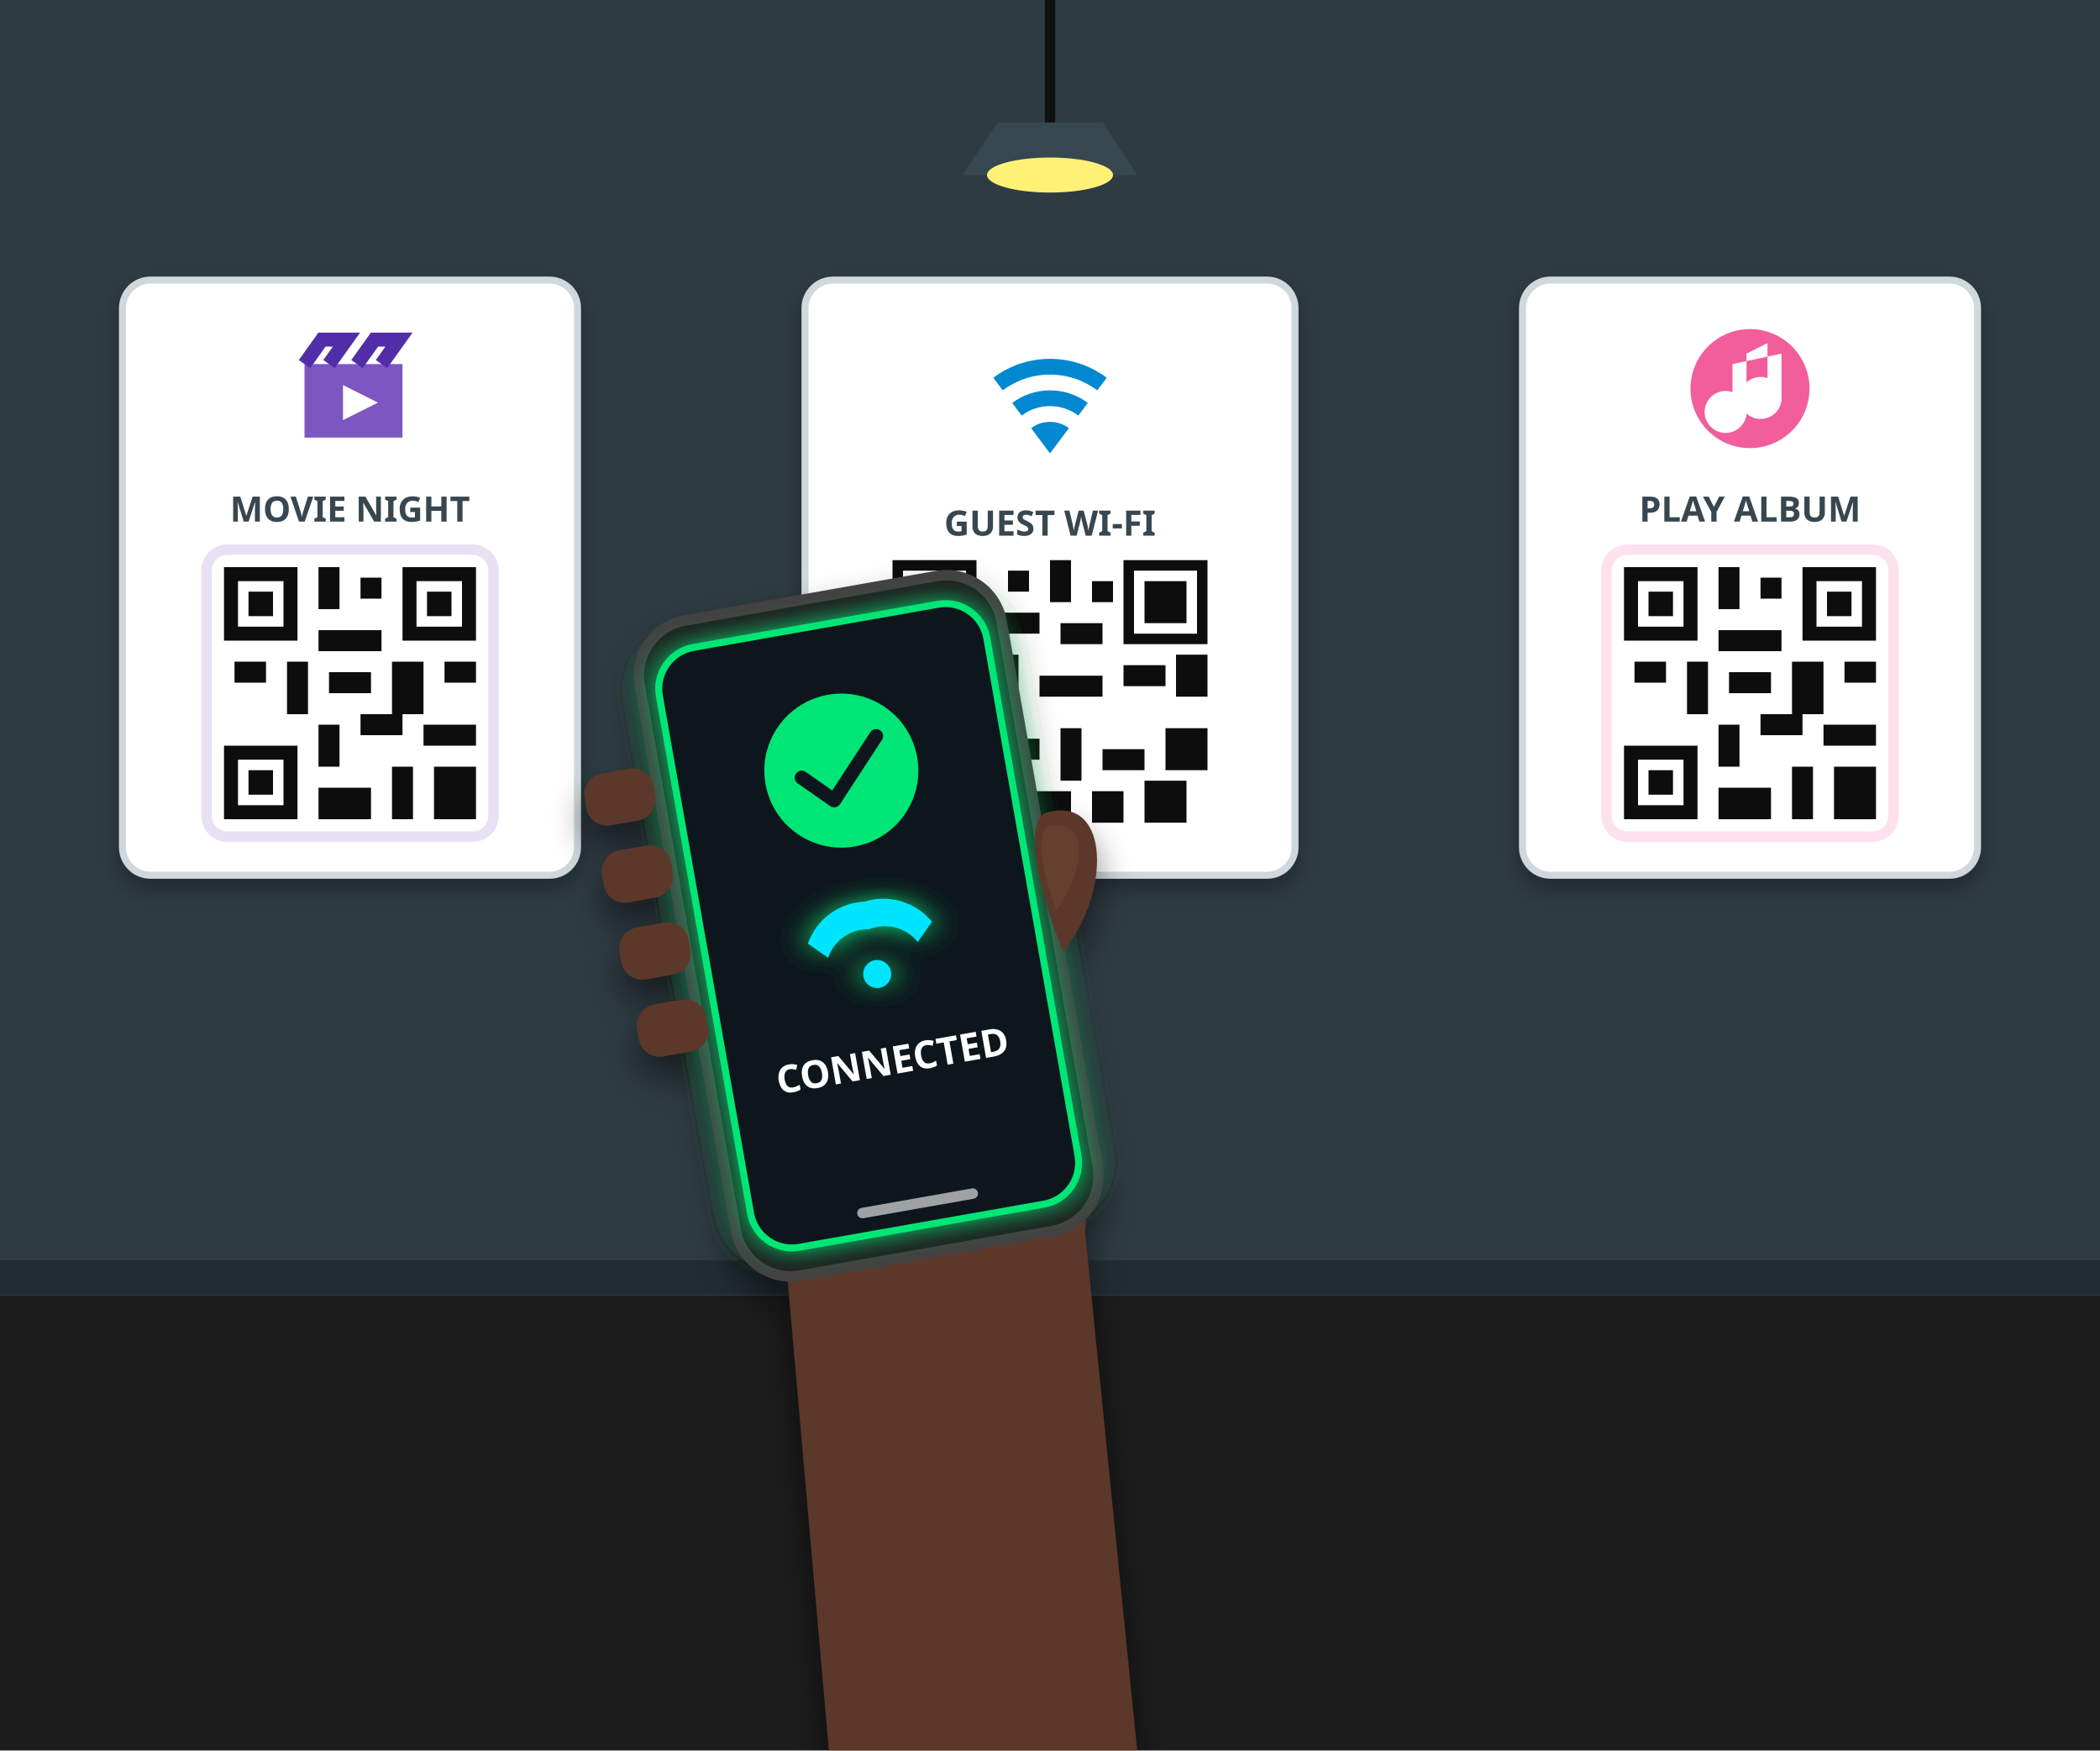
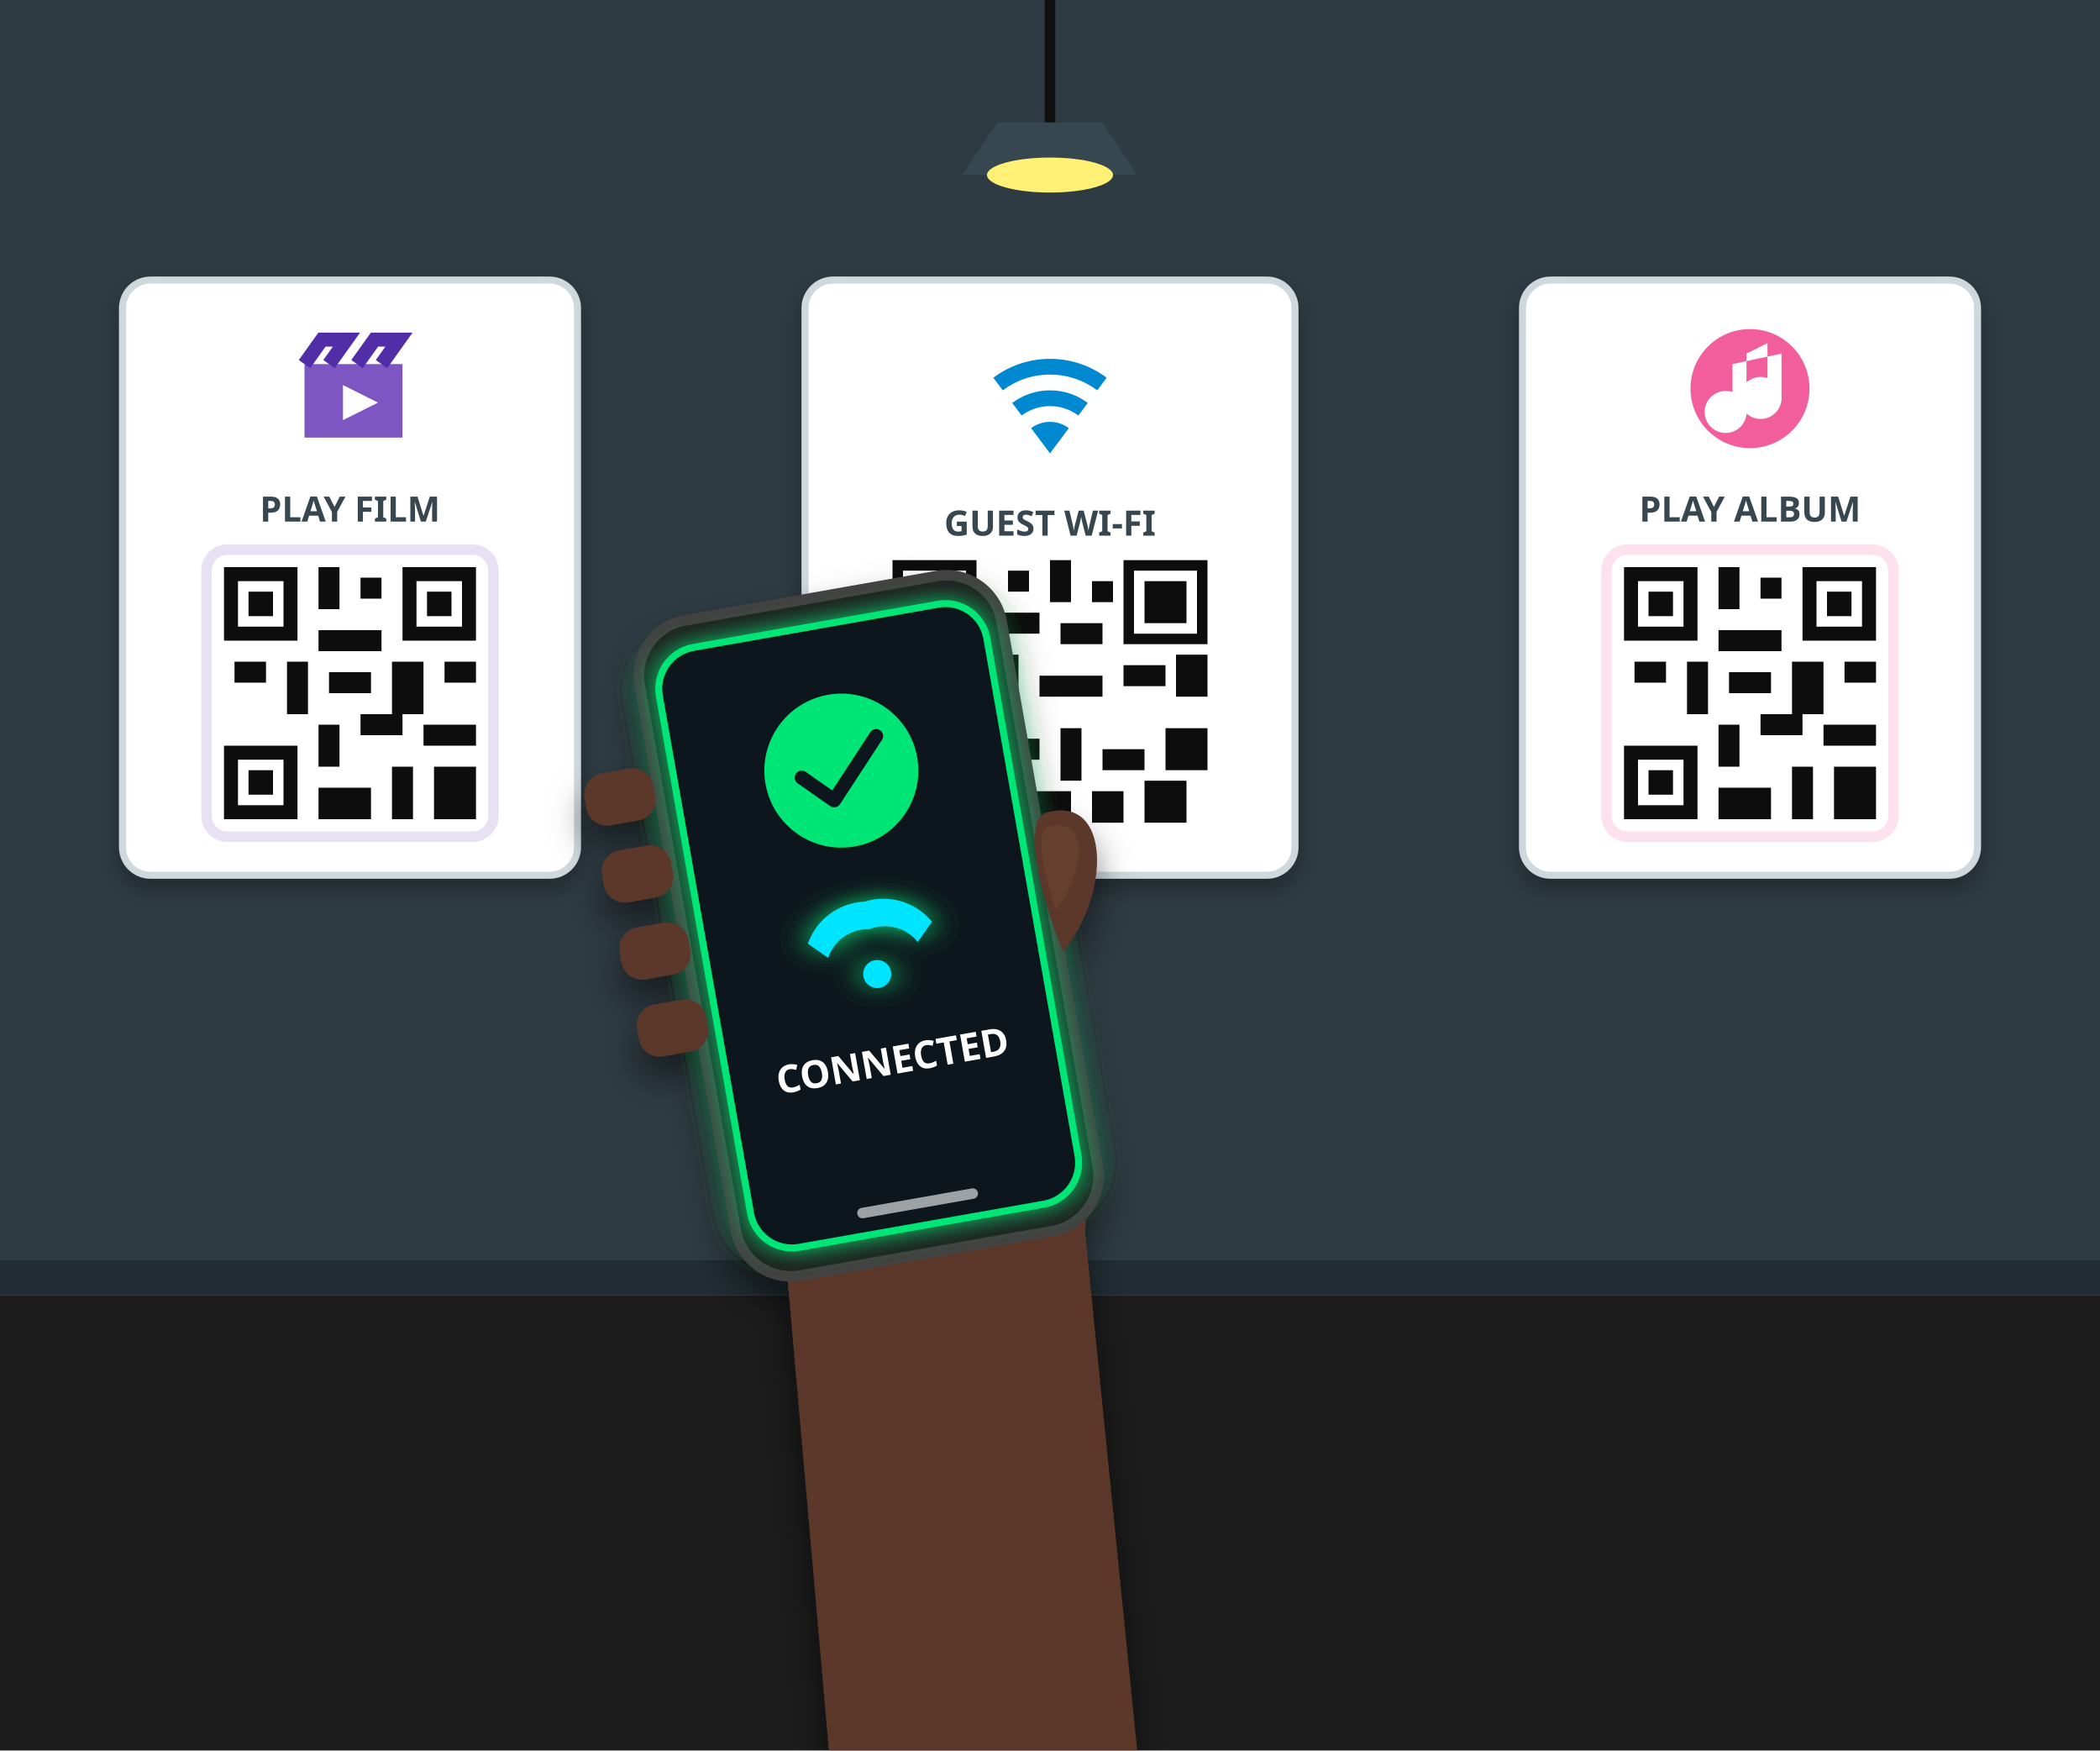
<svg xmlns="http://www.w3.org/2000/svg" viewBox="0 0 600 500" width="100%" height="100%" id="wifi-qr-scan-root">
  <defs>
    <filter id="shadow-deep" x="-50%" y="-50%" width="200%" height="200%">
      <feDropShadow dx="0" dy="6" stdDeviation="5" flood-color="#000000" flood-opacity="0.5" />
    </filter>
    <filter id="shadow-soft" x="-50%" y="-50%" width="200%" height="200%">
      <feDropShadow dx="0" dy="3" stdDeviation="3" flood-color="#000000" flood-opacity="0.3" />
    </filter>
    <filter id="wifi-glow" x="-50%" y="-50%" width="200%" height="200%">
      <feDropShadow dx="0" dy="0" stdDeviation="4" flood-color="#00E676" flood-opacity="0.9" />
    </filter>
    <radialGradient id="scan-beam-grad" cx="50%" cy="0%" r="100%">
      <stop offset="0%" stop-color="#00E5FF" stop-opacity="0.4" />
      <stop offset="100%" stop-color="#00E5FF" stop-opacity="0" />
    </radialGradient>
    <radialGradient id="blue-lamp-flare" cx="50%" cy="0%" r="100%">
      <stop offset="0%" stop-color="#00E5FF" stop-opacity="0.8" />
      <stop offset="35%" stop-color="#00B0FF" stop-opacity="0.45" />
      <stop offset="70%" stop-color="#0088FF" stop-opacity="0.15" />
      <stop offset="100%" stop-color="#0088FF" stop-opacity="0" />
    </radialGradient>
    <clipPath id="phone-screen-clip">
      <rect x="5" y="8" width="95" height="174" rx="12" />
    </clipPath>
    <clipPath id="scene-bounds">
      <rect x="0" y="0" width="600" height="500" />
    </clipPath>
    <g id="mini-qr-pattern">
      <rect width="72" height="72" fill="#FFFFFF" />
      <g fill="#101010">
        <rect x="0" y="0" width="21" height="21" />
        <rect x="51" y="0" width="21" height="21" />
        <rect x="0" y="51" width="21" height="21" />
        <rect x="27" y="0" width="6" height="12" />
        <rect x="39" y="3" width="6" height="6" />
        <rect x="27" y="18" width="18" height="6" />
        <rect x="3" y="27" width="9" height="6" />
        <rect x="18" y="27" width="6" height="15" />
        <rect x="30" y="30" width="12" height="6" />
        <rect x="48" y="27" width="9" height="15" />
        <rect x="63" y="27" width="9" height="6" />
        <rect x="27" y="45" width="6" height="12" />
        <rect x="39" y="42" width="12" height="6" />
        <rect x="57" y="45" width="15" height="6" />
        <rect x="27" y="63" width="15" height="9" />
        <rect x="48" y="57" width="6" height="15" />
        <rect x="60" y="57" width="12" height="15" />
      </g>
      <g fill="#FFFFFF">
        <rect x="4" y="4" width="13" height="13" />
        <rect x="55" y="4" width="13" height="13" />
        <rect x="4" y="55" width="13" height="13" />
      </g>
      <g fill="#101010">
        <rect x="7" y="7" width="7" height="7" />
        <rect x="58" y="7" width="7" height="7" />
        <rect x="7" y="58" width="7" height="7" />
      </g>
    </g>
  </defs>
  <style>
    #blue-light-cone {
      animation: blue-cone-flash 8s ease-in-out infinite;
      transform-origin: 300px 50px;
    }
    @keyframes blue-cone-flash {
      0%, 42% { opacity: 0; transform: scale(0.85); }
      46% { opacity: 1; transform: scale(1.15); }
      50% { opacity: 0.25; transform: scale(0.95); }
      54% { opacity: 1; transform: scale(1.15); }
      60%, 100% { opacity: 0; transform: scale(0.85); }
    }

    #ceiling-lamp-glow {
      animation: lamp-glow-sequence 8s ease-in-out infinite;
    }
    @keyframes lamp-glow-sequence {
      0%, 42% { fill: #FFF176; filter: none; }
      46% { fill: #00E5FF; filter: drop-shadow(0 0 12px #00E5FF); }
      50% { fill: #FFF176; filter: none; }
      54% { fill: #00E5FF; filter: drop-shadow(0 0 12px #00E5FF); }
      60%, 100% { fill: #FFF176; filter: none; }
    }

    #phone-scanner-line {
      animation: scan-laser 8s linear infinite;
    }
    @keyframes scan-laser {
      0%, 25% { transform: translateY(0px); opacity: 0; }
      28% { transform: translateY(0px); opacity: 1; }
      43% { transform: translateY(110px); opacity: 1; }
      46%, 100% { opacity: 0; transform: translateY(0px); }
    }

    #viewfinder-box {
      animation: viewfinder-state 8s linear infinite;
    }
    @keyframes viewfinder-state {
      0%, 44% { stroke: #00E5FF; opacity: 0.9; }
      48%, 88% { opacity: 0; }
      92%, 100% { stroke: #00E5FF; opacity: 0.9; }
    }

    #success-ui-card {
      animation: success-card-pop 8s cubic-bezier(0.175, 0.885, 0.32, 1.275) infinite;
    }
    @keyframes success-card-pop {
      0%, 44% { opacity: 0; transform: scale(0.85); transform-origin: 52.5px 95px; }
      48%, 88% { opacity: 1; transform: scale(1); transform-origin: 52.5px 95px; }
      94%, 100% { opacity: 0; transform: scale(0.85); transform-origin: 52.5px 95px; }
    }

    #first-person-arm {
      animation: arm-scan-motion 8s cubic-bezier(0.25, 1, 0.5, 1) infinite;
      transform-origin: 300px 500px;
    }
    @keyframes arm-scan-motion {
      0%, 4% { transform: translate(0px, 110px) rotate(0deg); }
      26%, 45% { transform: translate(2px, 38px) rotate(8deg); }
      51%, 88% { transform: translate(0px, 52px) rotate(3deg); }
      100% { transform: translate(0px, 110px) rotate(0deg); }
    }

    #phone-camera-preview {
      animation: camera-feed-counter-motion 8s cubic-bezier(0.25, 1, 0.5, 1) infinite;
      transform-origin: 52.5px 95px;
    }
    @keyframes camera-feed-counter-motion {
      0%, 4% { transform: translate(0px, -15px) scale(0.52) rotate(10deg); }
      26%, 45% { transform: translate(-9px, -7px) scale(0.52) rotate(2deg); }
      51%, 88% { transform: translate(6px, 2px) scale(0.52) rotate(7deg); }
      100% { transform: translate(0px, -15px) scale(0.52) rotate(10deg); }
    }

    .qr-choice-highlight {
      animation: qr-choice-pulse 4s ease-in-out infinite;
    }
    #album-qr-highlight {
      animation-delay: -2s;
    }
    @keyframes qr-choice-pulse {
      0%, 30%, 100% { opacity: .18; }
      50% { opacity: .8; }
      70% { opacity: .18; }
    }
  </style>
  <rect id="bg-wall" width="600" height="370" fill="#2E3B42" />
  <rect id="bg-floor" x="0" y="370" width="600" height="130" fill="#1C1C1C" />
  <rect id="baseboard" x="0" y="360" width="600" height="10" fill="#212D33" />
  <g id="ceiling-light-fixture" transform="translate(300, 0)">
    <line x1="0" y1="0" x2="0" y2="35" stroke="#101010" stroke-width="3" />
    <polygon points="-25,50 25,50 15,35 -15,35" fill="#37474F" />
    <ellipse id="ceiling-lamp-glow" cx="0" cy="50" rx="18" ry="5" fill="#FFF176" />
  </g>
  <g id="movie-qr-plaque" transform="translate(35, 80)" filter="url(#shadow-soft)">
    <rect width="130" height="170" rx="8" fill="#FFFFFF" stroke="#CFD8DC" stroke-width="2" />
    <g transform="translate(50 16)">
      <path d="M2 8 H30 V29 H2 Z" fill="#7E57C2" />
      <path d="M2 8 L7 1 H14 L9 8 M17 8 L22 1 H29 L24 8" fill="none" stroke="#512DA8" stroke-width="4" />
      <path d="M13 14 L23 19 L13 24 Z" fill="#FFFFFF" />
    </g>
-     <text x="65" y="69" font-family="sans-serif" font-weight="bold" font-size="10" fill="#37474F" text-anchor="middle">MOVIE NIGHT</text>
+     <text x="65" y="69" font-family="sans-serif" font-weight="bold" font-size="10" fill="#37474F" text-anchor="middle">PLAY FILM</text>
    <g transform="translate(29 82)">
      <use href="#mini-qr-pattern" />
      <rect id="movie-qr-highlight" class="qr-choice-highlight" x="-5" y="-5" width="82" height="82" rx="6" fill="none" stroke="#7E57C2" stroke-width="3" opacity=".18" />
    </g>
  </g>
  <g id="wifi-qr-plaque" transform="translate(230, 80)" filter="url(#shadow-soft)">
    <rect x="0" y="0" width="140" height="170" rx="8" fill="#FFFFFF" stroke="#CFD8DC" stroke-width="2" />
    <g id="mdi-wifi-icon" transform="translate(52, 18) scale(1.5)">
      <path fill="#0288D1" d="M12,3C7.95,3 4.21,4.34 1.2,6.6L3,9C5.5,7.12 8.62,6 12,6C15.38,6 18.5,7.12 21,9L22.8,6.6C19.79,4.34 16.05,3 12,3M12,9C9.3,9 6.8,9.89 4.8,11.4L6.6,13.8C8.1,12.67 9.97,12 12,12C14.03,12 15.9,12.67 17.4,13.8L19.2,11.4C17.2,9.89 14.7,9 12,9M12,15C10.65,15 9.4,15.45 8.4,16.2L12,21L15.6,16.2C14.6,15.45 13.35,15 12,15Z" />
    </g>
    <text x="70" y="73" font-family="sans-serif" font-weight="bold" font-size="10" fill="#37474F" text-anchor="middle">GUEST WI-FI</text>
    <g id="qr-code-pattern" transform="translate(25, 80)">
      <rect x="-5" y="-5" width="100" height="85" fill="#FFFFFF" />
      <rect x="0" y="0" width="24" height="24" fill="#101010" />
      <rect x="3" y="3" width="18" height="18" fill="#FFFFFF" />
      <rect x="6" y="6" width="12" height="12" fill="#101010" />
      <rect x="66" y="0" width="24" height="24" fill="#101010" />
      <rect x="69" y="3" width="18" height="18" fill="#FFFFFF" />
      <rect x="72" y="6" width="12" height="12" fill="#101010" />
      <rect x="0" y="51" width="24" height="24" fill="#101010" />
      <rect x="3" y="54" width="18" height="18" fill="#FFFFFF" />
      <rect x="6" y="57" width="12" height="12" fill="#101010" />
      <rect x="33" y="3" width="6" height="6" fill="#101010" />
      <rect x="45" y="0" width="6" height="12" fill="#101010" />
      <rect x="57" y="6" width="6" height="6" fill="#101010" />
      <rect x="30" y="15" width="12" height="6" fill="#101010" />
      <rect x="48" y="18" width="12" height="6" fill="#101010" />
      <rect x="0" y="30" width="6" height="15" fill="#101010" />
      <rect x="12" y="33" width="12" height="6" fill="#101010" />
      <rect x="30" y="27" width="6" height="18" fill="#101010" />
      <rect x="42" y="33" width="18" height="6" fill="#101010" />
      <rect x="66" y="30" width="12" height="6" fill="#101010" />
      <rect x="81" y="27" width="9" height="12" fill="#101010" />
      <rect x="30" y="51" width="12" height="6" fill="#101010" />
      <rect x="48" y="48" width="6" height="15" fill="#101010" />
      <rect x="60" y="54" width="12" height="6" fill="#101010" />
      <rect x="78" y="48" width="12" height="12" fill="#101010" />
      <rect x="33" y="66" width="18" height="9" fill="#101010" />
      <rect x="57" y="66" width="9" height="9" fill="#101010" />
      <rect x="72" y="63" width="12" height="12" fill="#101010" />
    </g>
  </g>
  <g id="album-qr-plaque" transform="translate(435, 80)" filter="url(#shadow-soft)">
    <rect width="130" height="170" rx="8" fill="#FFFFFF" stroke="#CFD8DC" stroke-width="2" />
    <g transform="translate(49 14)">
      <circle cx="16" cy="17" r="17" fill="#F25D9C" />
      <path d="M15 7 V23 A6 6 0 1 1 11 18 V10 L25 7 V19 A6 6 0 1 1 21 14 V4 Z" fill="#FFFFFF" />
    </g>
    <text x="65" y="69" font-family="sans-serif" font-weight="bold" font-size="10" fill="#37474F" text-anchor="middle">PLAY ALBUM</text>
    <g transform="translate(29 82)">
      <use href="#mini-qr-pattern" />
      <rect id="album-qr-highlight" class="qr-choice-highlight" x="-5" y="-5" width="82" height="82" rx="6" fill="none" stroke="#F25D9C" stroke-width="3" opacity=".18" />
    </g>
  </g>
  <polygon id="blue-light-cone" points="300,50 0,500 600,500" fill="url(#blue-lamp-flare)" opacity="0" style="mix-blend-mode: screen; pointer-events: none;" />
  <g clip-path="url(#scene-bounds)">
    <g id="first-person-arm" filter="url(#shadow-deep)">
      <path d="M 250,650 L 225,365 C 215,327 237,297 270,300 C 299,307 312,329 310,352 L 340,650 Z" fill="#5C382A" />
      <g id="smartphone" transform="translate(180, 180) rotate(-10)">
        <rect x="0" y="0" width="105" height="190" rx="16" fill="#212121" stroke="#424242" stroke-width="3" />
        <rect x="5" y="8" width="95" height="174" rx="12" fill="#12191D" />
        <g id="viewfinder-group" clip-path="url(#phone-screen-clip)">
          <g id="phone-camera-preview">
            <rect x="0" y="0" width="140" height="170" rx="8" fill="#FFFFFF" stroke="#B0BEC5" stroke-width="2" />
            <g transform="translate(52, 18) scale(1.5)">
              <path fill="#0288D1" d="M12,3C7.95,3 4.21,4.34 1.2,6.6L3,9C5.5,7.12 8.62,6 12,6C15.38,6 18.5,7.12 21,9L22.8,6.6C19.79,4.34 16.05,3 12,3M12,9C9.3,9 6.8,9.89 4.8,11.4L6.6,13.8C8.1,12.67 9.97,12 12,12C14.03,12 15.9,12.67 17.4,13.8L19.2,11.4C17.2,9.89 14.7,9 12,9M12,15C10.65,15 9.4,15.45 8.4,16.2L12,21L15.6,16.2C14.6,15.45 13.35,15 12,15Z" />
            </g>
            <text x="70" y="73" font-family="sans-serif" font-weight="bold" font-size="10" fill="#37474F" text-anchor="middle">GUEST WI-FI</text>
            <g transform="translate(25, 80)">
              <rect x="-5" y="-5" width="100" height="85" fill="#FFFFFF" />
              <rect x="0" y="0" width="24" height="24" fill="#101010" />
              <rect x="3" y="3" width="18" height="18" fill="#FFFFFF" />
              <rect x="6" y="6" width="12" height="12" fill="#101010" />
              <rect x="66" y="0" width="24" height="24" fill="#101010" />
              <rect x="69" y="3" width="18" height="18" fill="#FFFFFF" />
              <rect x="72" y="6" width="12" height="12" fill="#101010" />
              <rect x="0" y="51" width="24" height="24" fill="#101010" />
              <rect x="3" y="54" width="18" height="18" fill="#FFFFFF" />
              <rect x="6" y="57" width="12" height="12" fill="#101010" />
              <rect x="33" y="3" width="6" height="6" fill="#101010" />
              <rect x="45" y="0" width="6" height="12" fill="#101010" />
              <rect x="57" y="6" width="6" height="6" fill="#101010" />
              <rect x="30" y="15" width="12" height="6" fill="#101010" />
              <rect x="48" y="18" width="12" height="6" fill="#101010" />
              <rect x="0" y="30" width="6" height="15" fill="#101010" />
              <rect x="12" y="33" width="12" height="6" fill="#101010" />
              <rect x="30" y="27" width="6" height="18" fill="#101010" />
              <rect x="42" y="33" width="18" height="6" fill="#101010" />
              <rect x="66" y="30" width="12" height="6" fill="#101010" />
              <rect x="81" y="27" width="9" height="12" fill="#101010" />
              <rect x="30" y="51" width="12" height="6" fill="#101010" />
              <rect x="48" y="48" width="6" height="15" fill="#101010" />
              <rect x="60" y="54" width="12" height="6" fill="#101010" />
              <rect x="78" y="48" width="12" height="12" fill="#101010" />
              <rect x="33" y="66" width="18" height="9" fill="#101010" />
              <rect x="57" y="66" width="9" height="9" fill="#101010" />
              <rect x="72" y="63" width="12" height="12" fill="#101010" />
            </g>
          </g>
          <rect x="5" y="8" width="95" height="174" rx="12" fill="#00111A" opacity="0.2" />
          <path id="viewfinder-box" fill="none" stroke="#00E5FF" stroke-width="2.5" stroke-linecap="round" d="M 20,38 L 10,38 L 10,48 M 85,38 L 95,38 L 95,48 M 10,138 L 10,148 L 20,148 M 95,138 L 95,148 L 85,148" />
          <g id="phone-scanner-line" transform="translate(0, 38)">
            <line x1="10" y1="0" x2="95" y2="0" stroke="#00E676" stroke-width="2" filter="url(#wifi-glow)" />
            <rect x="10" y="-12" width="85" height="12" fill="url(#scan-beam-grad)" />
          </g>
        </g>
        <g id="success-ui-card">
          <rect x="5" y="8" width="95" height="174" rx="12" fill="#0D181C" stroke="#00E676" stroke-width="2" filter="url(#wifi-glow)" />
          <circle cx="52.5" cy="50" r="22" fill="#00E676" />
          <path fill="none" stroke="#0D181C" stroke-width="4" stroke-linecap="round" stroke-linejoin="round" d="M 41,50 L 49,58 L 64,42" />
          <path fill="#00E5FF" filter="url(#wifi-glow)" d="M 52.5,88 A 18,18 0 0,0 34.5,97 L 39.5,102 A 12,12 0 0,1 52.5,96 A 12,12 0 0,1 65.5,102 L 70.5,97 A 18,18 0 0,0 52.5,88 Z M 52.5,105 A 4,4 0 1,0 52.5,113 A 4,4 0 1,0 52.5,105 Z" />
          <text x="52.5" y="138" font-family="sans-serif" font-weight="bold" font-size="11" fill="#FFFFFF" text-anchor="middle">CONNECTED</text>
        </g>
        <rect x="35" y="174" width="35" height="3" rx="1.5" fill="#FFFFFF" opacity="0.6" />
      </g>
      <g id="hand-fingers">
        <rect x="166" y="222" width="20" height="15" rx="6" fill="#5C382A" transform="rotate(-10 166 222)" />
        <rect x="171" y="244" width="20" height="15" rx="6" fill="#5C382A" transform="rotate(-10 171 244)" />
        <rect x="176" y="266" width="20" height="15" rx="6" fill="#5C382A" transform="rotate(-10 176 266)" />
        <rect x="181" y="288" width="20" height="15" rx="6" fill="#5C382A" transform="rotate(-10 181 288)" />
        <g transform="translate(180, 180) rotate(-10)">
          <path d="M 108,110 C 123,95 126,70 108,72 C 101,73 102,95 106,112 Z" fill="#5C382A" />
          <path d="M 108,98 C 117,88 119,75 108,76 C 104,77 104,88 106,100 Z" fill="#734837" opacity="0.4" />
        </g>
      </g>
    </g>
  </g>
</svg>
